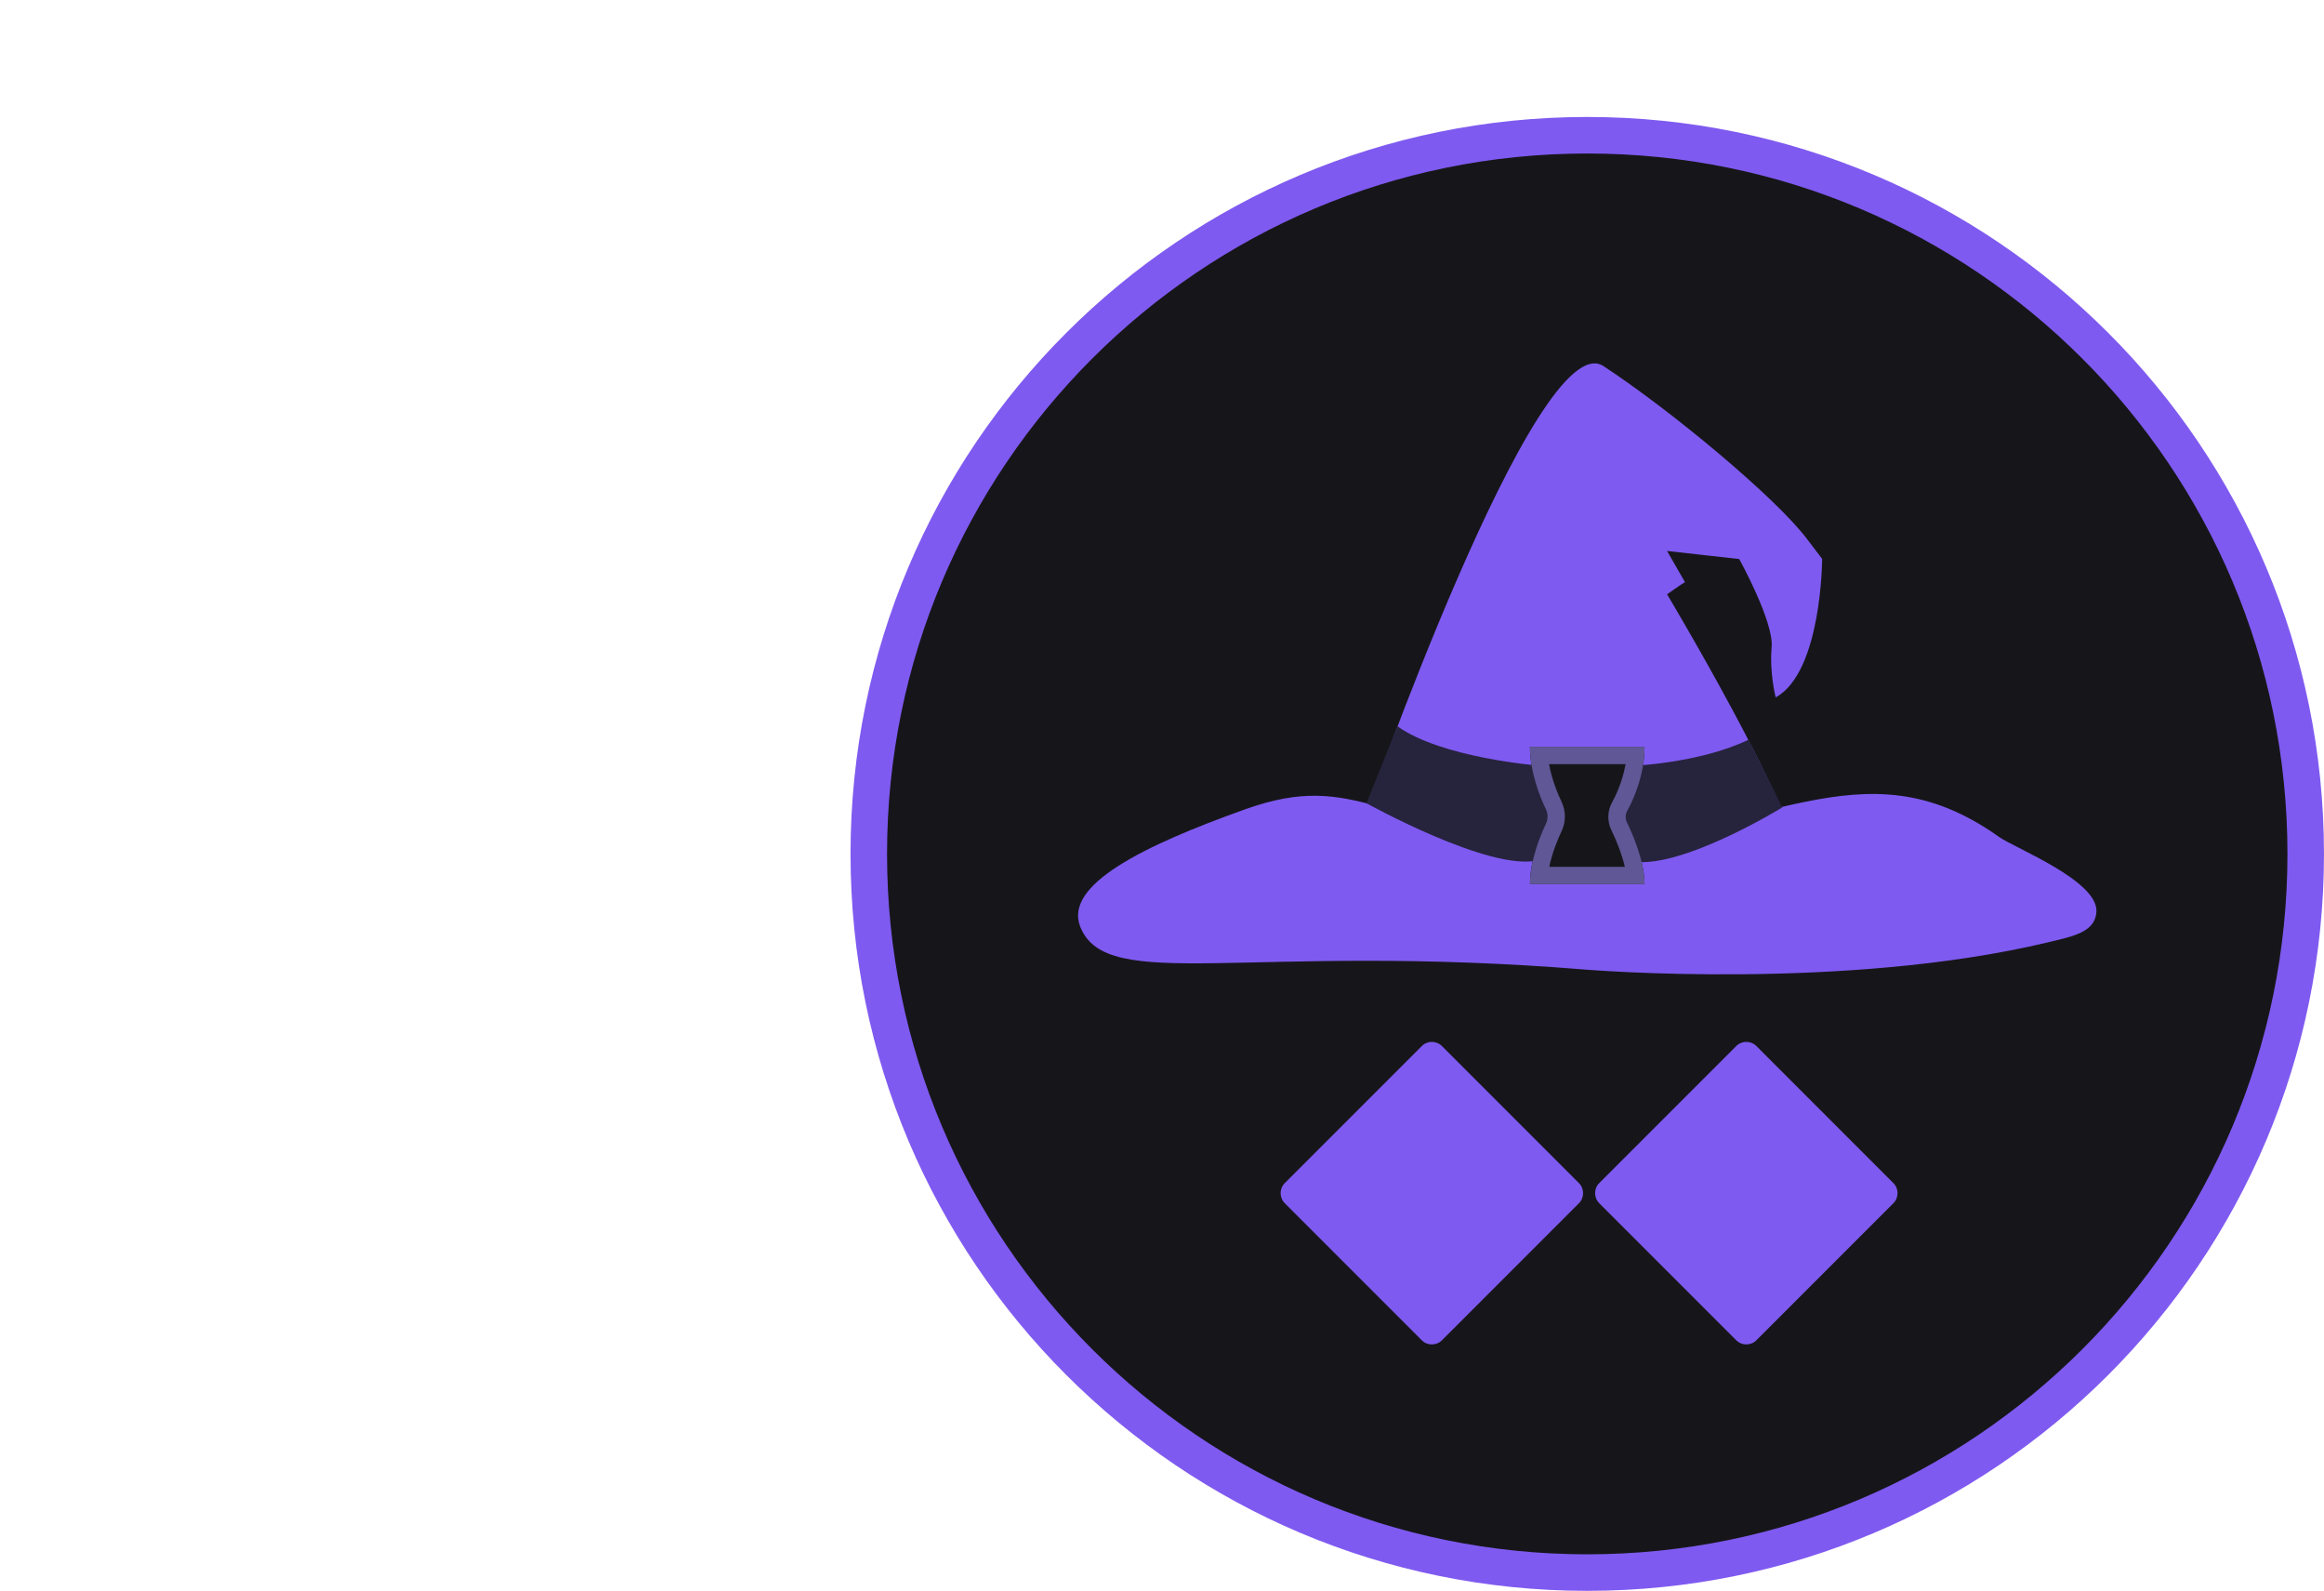
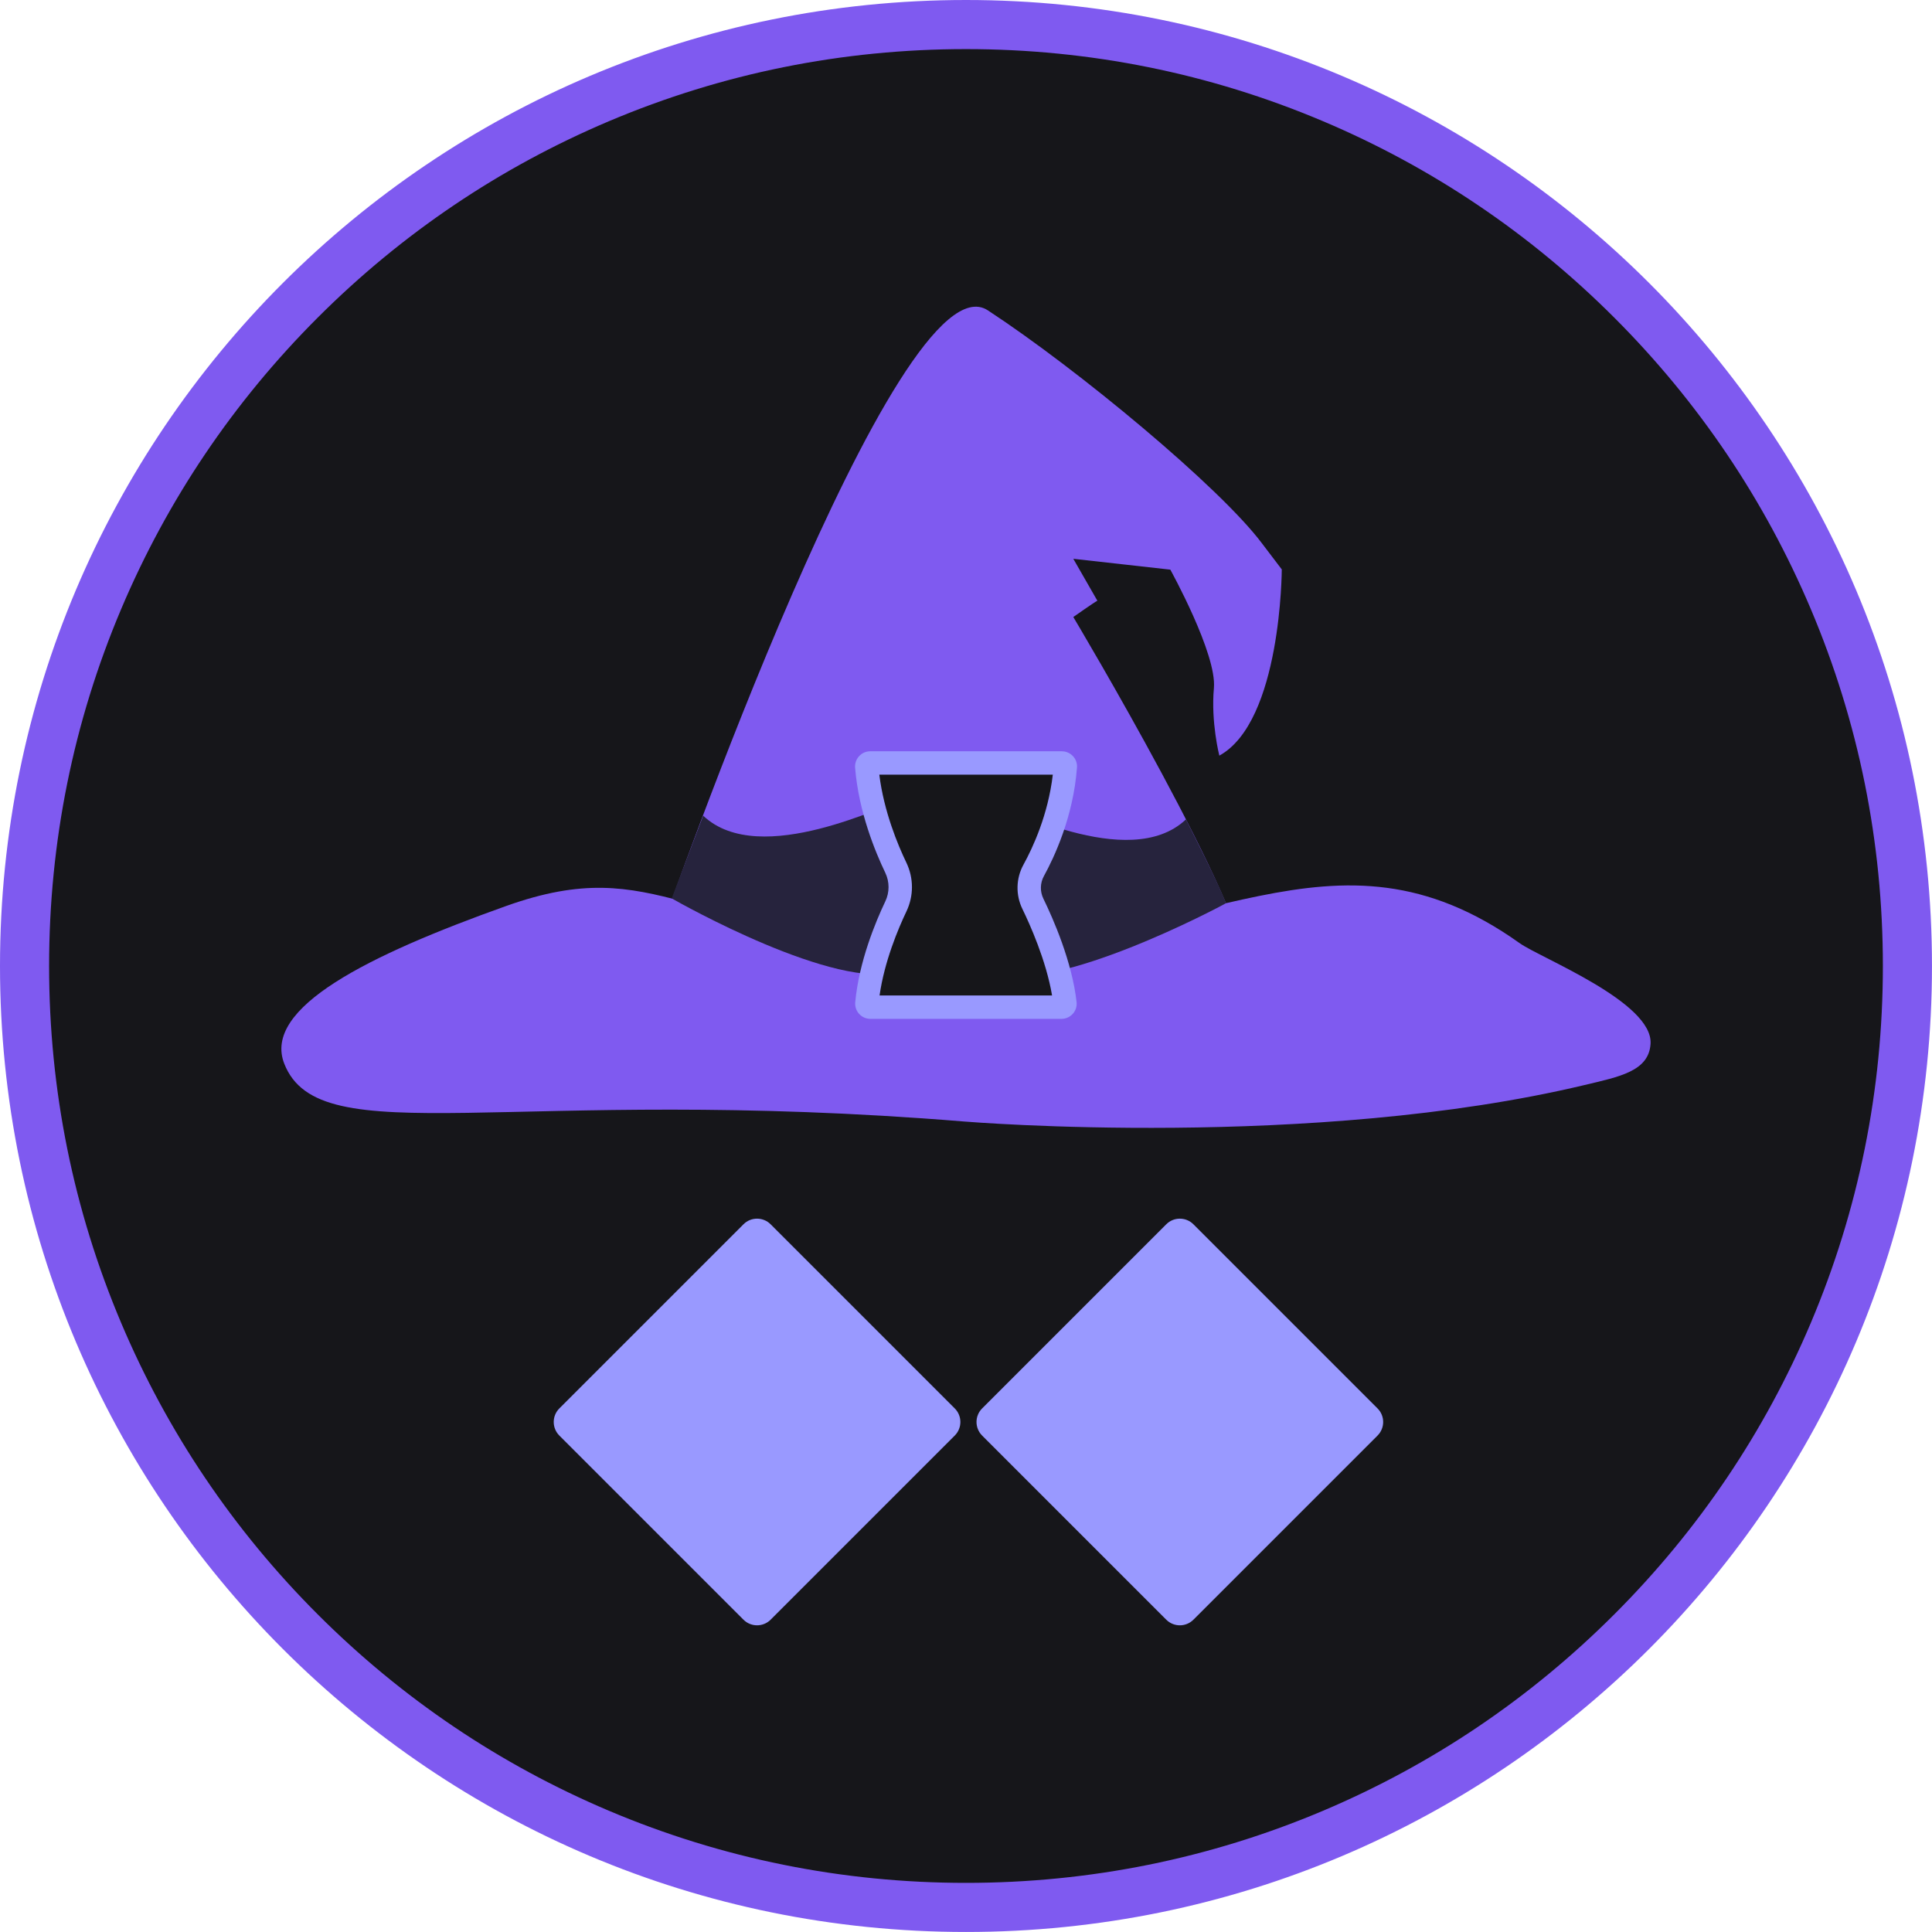
- <svg xmlns="http://www.w3.org/2000/svg" viewBox="0 0 1336.36 914.52">
-   <defs>
-     <style>
-       .cls-1 {
-         fill: #26233d;
-       }
- 
-       .cls-2 {
-         stroke: #7f5af0;
-         stroke-miterlimit: 10;
-         stroke-width: 21px;
-       }
- 
-       .cls-2, .cls-3 {
-         fill: #16161a;
-       }
- 
-       .cls-4 {
-         fill: #605796;
-       }
- 
-       .cls-5 {
-         fill: #7f5af0;
-       }
-     </style>
-   </defs>
+ <svg xmlns="http://www.w3.org/2000/svg" viewBox="0 0 826.29 826.29">
  <g id="BG">
-     <circle class="cls-2" cx="912.71" cy="490.88" r="413.14" />
+     <g>
+       <path d="M413.14,815.79c-54.36,0-107.09-10.64-156.72-31.64-47.95-20.28-91.01-49.31-127.99-86.29s-66.02-80.04-86.29-127.99c-20.99-49.63-31.64-102.36-31.64-156.72s10.64-107.09,31.64-156.72c20.28-47.95,49.31-91.01,86.29-127.99s80.04-66.02,127.99-86.29c49.63-20.99,102.36-31.64,156.72-31.64s107.09,10.64,156.72,31.64c47.95,20.28,91.01,49.31,127.99,86.29s66.01,80.04,86.29,127.99c20.99,49.63,31.64,102.36,31.64,156.72s-10.64,107.09-31.64,156.72c-20.28,47.95-49.31,91.01-86.29,127.99s-80.04,66.01-127.99,86.29c-49.63,20.99-102.36,31.64-156.72,31.64Z" style="fill: #16161a;" />
+       <path d="M413.14,21c52.95,0,104.3,10.37,152.63,30.81,46.69,19.75,88.63,48.03,124.65,84.05,36.02,36.02,64.3,77.96,84.05,124.65,20.44,48.33,30.81,99.69,30.81,152.63s-10.37,104.3-30.81,152.63c-19.75,46.69-48.03,88.63-84.05,124.65-36.02,36.02-77.96,64.3-124.65,84.05-48.33,20.44-99.68,30.81-152.63,30.81s-104.3-10.37-152.63-30.81c-46.69-19.75-88.63-48.03-124.65-84.05-36.02-36.02-64.3-77.96-84.05-124.65-20.44-48.33-30.81-99.69-30.81-152.63s10.37-104.3,30.81-152.63c19.75-46.69,48.03-88.63,84.05-124.65,36.02-36.02,77.96-64.3,124.65-84.05,48.33-20.44,99.69-30.81,152.63-30.81m0-21C184.97,0,0,184.97,0,413.14s184.97,413.14,413.14,413.14,413.14-184.97,413.14-413.14S641.32,0,413.14,0h0Z" style="fill: #7f5af0;" />
+     </g>
  </g>
  <g id="TMW">
    <g>
-       <g id="Hat-2" data-name="Hat">
-         <path class="cls-5" d="M1205.49,524.19c-.75,11.71-13.28,14.04-28.22,17.6-116.37,27.78-263.45,15.76-265.29,15.61-194.26-15.87-275.6,14.22-290.84-24.75-9.36-23.95,35.94-46.38,94.88-67.42,65.69-23.45,75.22,13.29,187.69,16.29,110.46,2.94,165.5-57.62,245.8-.4,8.97,6.39,57.13,25.21,55.98,43.06Z" />
-         <path class="cls-5" d="M1032.49,493.48s-199.39,33.05-249.19-20.73c0,0,100.26-287.51,138.77-262.27,38.51,25.23,99.27,75.69,117.19,99.6l8.51,11.19s-.15,65.04-26.71,79.64c0,0-3.65-14.28-2.32-28.88,1.33-14.61-18.64-50.66-18.64-50.66l-20.38-2.28-21.11-2.36,10.29,17.93c-1.33,.66-10.29,6.97-10.29,6.97,0,0,76.25,127.65,73.9,151.87Z" />
-         <path class="cls-1" d="M884.49,494.49c-27.43,6.91-98.73-32.74-98.73-32.74l17.83-44.21c25.47,18.18,80.89,22.54,80.89,22.54l7.71,27.68-7.71,26.72Z" />
-         <path class="cls-1" d="M936.5,494.78c27.43,6.91,88.38-30.64,88.38-30.64l-19.42-38.9c-29.18,13.97-68.96,15.13-68.96,15.13l-7.71,27.68,7.71,26.72Z" />
-         <path class="cls-3" d="M945.66,508.28h-65.89c0-13.64,5.83-27.79,9.11-34.67,1.28-2.69,1.27-5.81-.02-8.5-3.28-6.82-9.1-21-9.1-35.83h65.89c0,16.64-6.57,30.7-9.93,36.81-1.15,2.08-1.2,4.59-.16,6.73,3.31,6.78,10.09,22.3,10.09,35.47Z" />
-         <path class="cls-4" d="M934.76,439.28c-1.79,10.17-5.79,18.37-7.79,21.99-2.71,4.92-2.85,10.87-.39,15.93,3.59,7.36,6.26,14.71,7.75,21.09h-43.45c1.78-8.67,5.26-16.65,7.03-20.37,2.6-5.45,2.59-11.69-.03-17.13-1.81-3.77-5.42-12.06-7.14-21.5h44.02m10.9-10h-65.89c0,14.83,5.81,29.01,9.1,35.83,1.29,2.69,1.3,5.81,.02,8.5-3.28,6.88-9.11,21.03-9.11,34.67h65.89c0-13.17-6.78-28.69-10.09-35.47-1.04-2.14-.99-4.64,.16-6.73,3.36-6.11,9.93-20.17,9.93-36.81h0Z" />
+       <g id="Hat">
+         <path d="M705.92,446.45c-.75,11.71-13.28,14.04-28.22,17.6-116.37,27.78-263.45,15.76-265.29,15.61-194.26-15.87-275.6,14.22-290.84-24.75-9.36-23.95,35.94-46.38,94.88-67.42,65.69-23.45,75.22,13.29,187.69,16.29,110.46,2.94,165.5-57.62,245.8-.4,8.97,6.39,57.13,25.21,55.98,43.06Z" style="fill: #7f5af0;" />
+         <path d="M532.92,415.74s-199.39,33.05-249.19-20.73c0,0,100.26-287.51,138.77-262.27,38.51,25.23,99.27,75.69,117.19,99.6l8.51,11.19s-.15,65.04-26.71,79.64c0,0-3.65-14.28-2.32-28.88,1.33-14.61-18.64-50.66-18.64-50.66l-20.38-2.28-21.11-2.36,10.29,17.93c-1.33,.66-10.29,6.97-10.29,6.97,0,0,76.25,127.65,73.9,151.87Z" style="fill: #7f5af0;" />
+         <path d="M384.8,415.44c-26.95,8.72-94.39-29.43-97.4-31.15-.07-.04-.09-.11-.08-.18l13.42-35.25c24.45,23.18,79.85-6.26,84-5.79,.16,.02,.29,.14,.32,.29l7.64,36.44c.01,.05,.01,.1,0,.15l-7.65,35.21c-.03,.13-.12,.24-.25,.28Z" style="fill: #26233d;" />
+         <path d="M424.59,416.36c26.95,8.72,96.72-28.34,99.74-30.06-2.15-6.38-17.11-35.86-17.11-35.86-24.45,23.18-78.43-6.93-82.58-6.46-.16,.02-.29,.14-.32,.29l-7.64,36.44c-.01,.05-.01,.1,0,.15l7.65,35.21c.03,.13,.12,.24,.25,.28Z" style="fill: #26233d;" />
+         <g>
+           <path d="M455.29,430.54h-82.29c0-18.22,7.28-37.13,11.38-46.32,1.6-3.59,1.59-7.76-.02-11.35-4.1-9.12-11.36-28.06-11.36-47.87h82.29c0,22.23-8.2,41.01-12.4,49.17-1.43,2.78-1.5,6.13-.2,8.98,4.13,9.06,12.6,29.78,12.6,47.38Z" style="fill: #16161a;" />
+           <path d="M450.27,331.31c-2.01,17.22-8.61,31.35-12.55,38.5-3.21,5.84-3.39,12.92-.46,18.93,3.11,6.38,10.17,22,12.69,37h-73.77c2.08-14.6,7.97-28.56,11.48-35.92,3.17-6.65,3.16-14.28-.04-20.93-3.58-7.43-9.58-21.75-11.55-37.58h74.2m3.86-10h-81.94c-3.81,0-6.78,3.27-6.47,7.07,1.52,18.83,8.66,36.06,12.89,44.85,1.87,3.89,1.88,8.4,.02,12.29-4.18,8.77-11.23,25.71-12.86,43.12-.36,3.81,2.64,7.11,6.47,7.11h81.74c3.85,0,6.89-3.34,6.46-7.17-1.92-17.25-9.99-35.6-14.19-44.21-1.51-3.09-1.43-6.71,.23-9.72,4.39-7.98,12.58-25.37,14.13-46.42,.27-3.74-2.73-6.91-6.48-6.91h0Z" style="fill: #99f;" />
+         </g>
      </g>
-       <rect class="cls-5" x="940.28" y="622.01" width="127.79" height="127.79" rx="8.21" ry="8.21" transform="translate(-190.89 910.95) rotate(-45)" />
-       <rect class="cls-5" x="759.45" y="622.01" width="127.79" height="127.79" rx="8.21" ry="8.21" transform="translate(-243.85 783.09) rotate(-45)" />
+       <rect x="440.7" y="544.27" width="127.79" height="127.79" rx="8.21" ry="8.21" transform="translate(-282.24 534.93) rotate(-45)" style="fill: #99f;" />
+       <rect x="259.88" y="544.27" width="127.79" height="127.79" rx="8.21" ry="8.21" transform="translate(-335.2 407.07) rotate(-45)" style="fill: #99f;" />
    </g>
  </g>
</svg>
